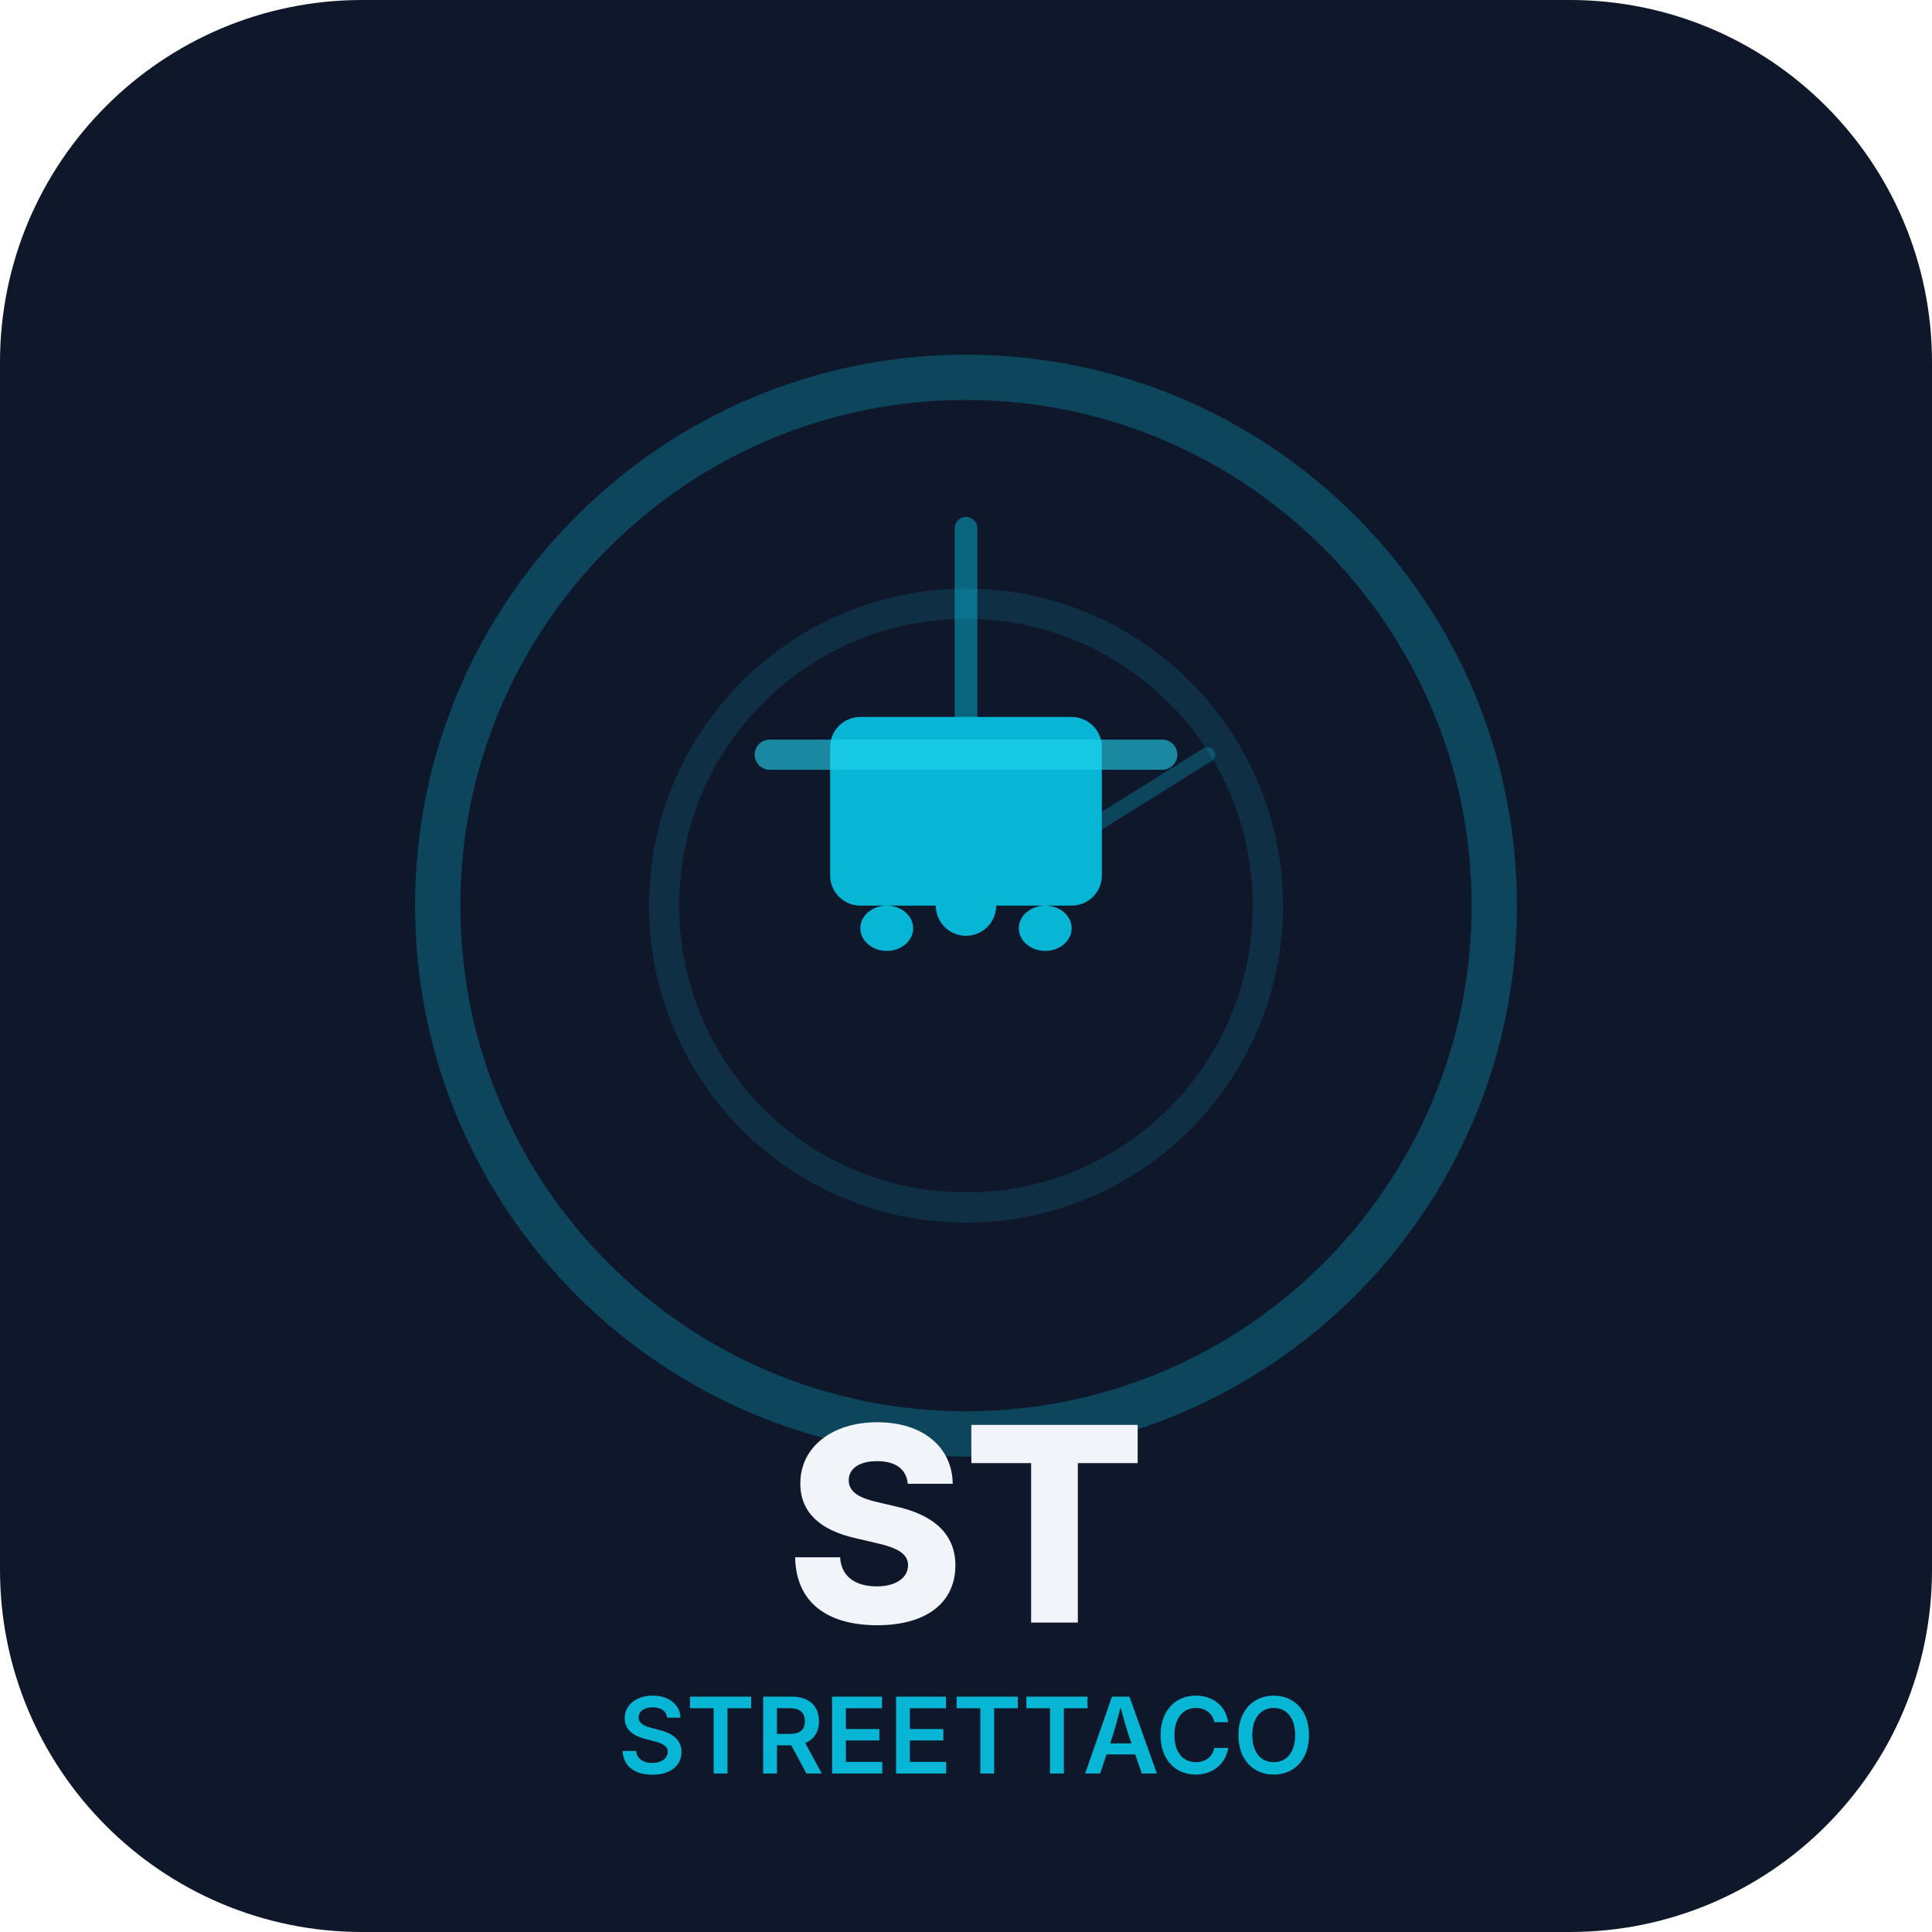
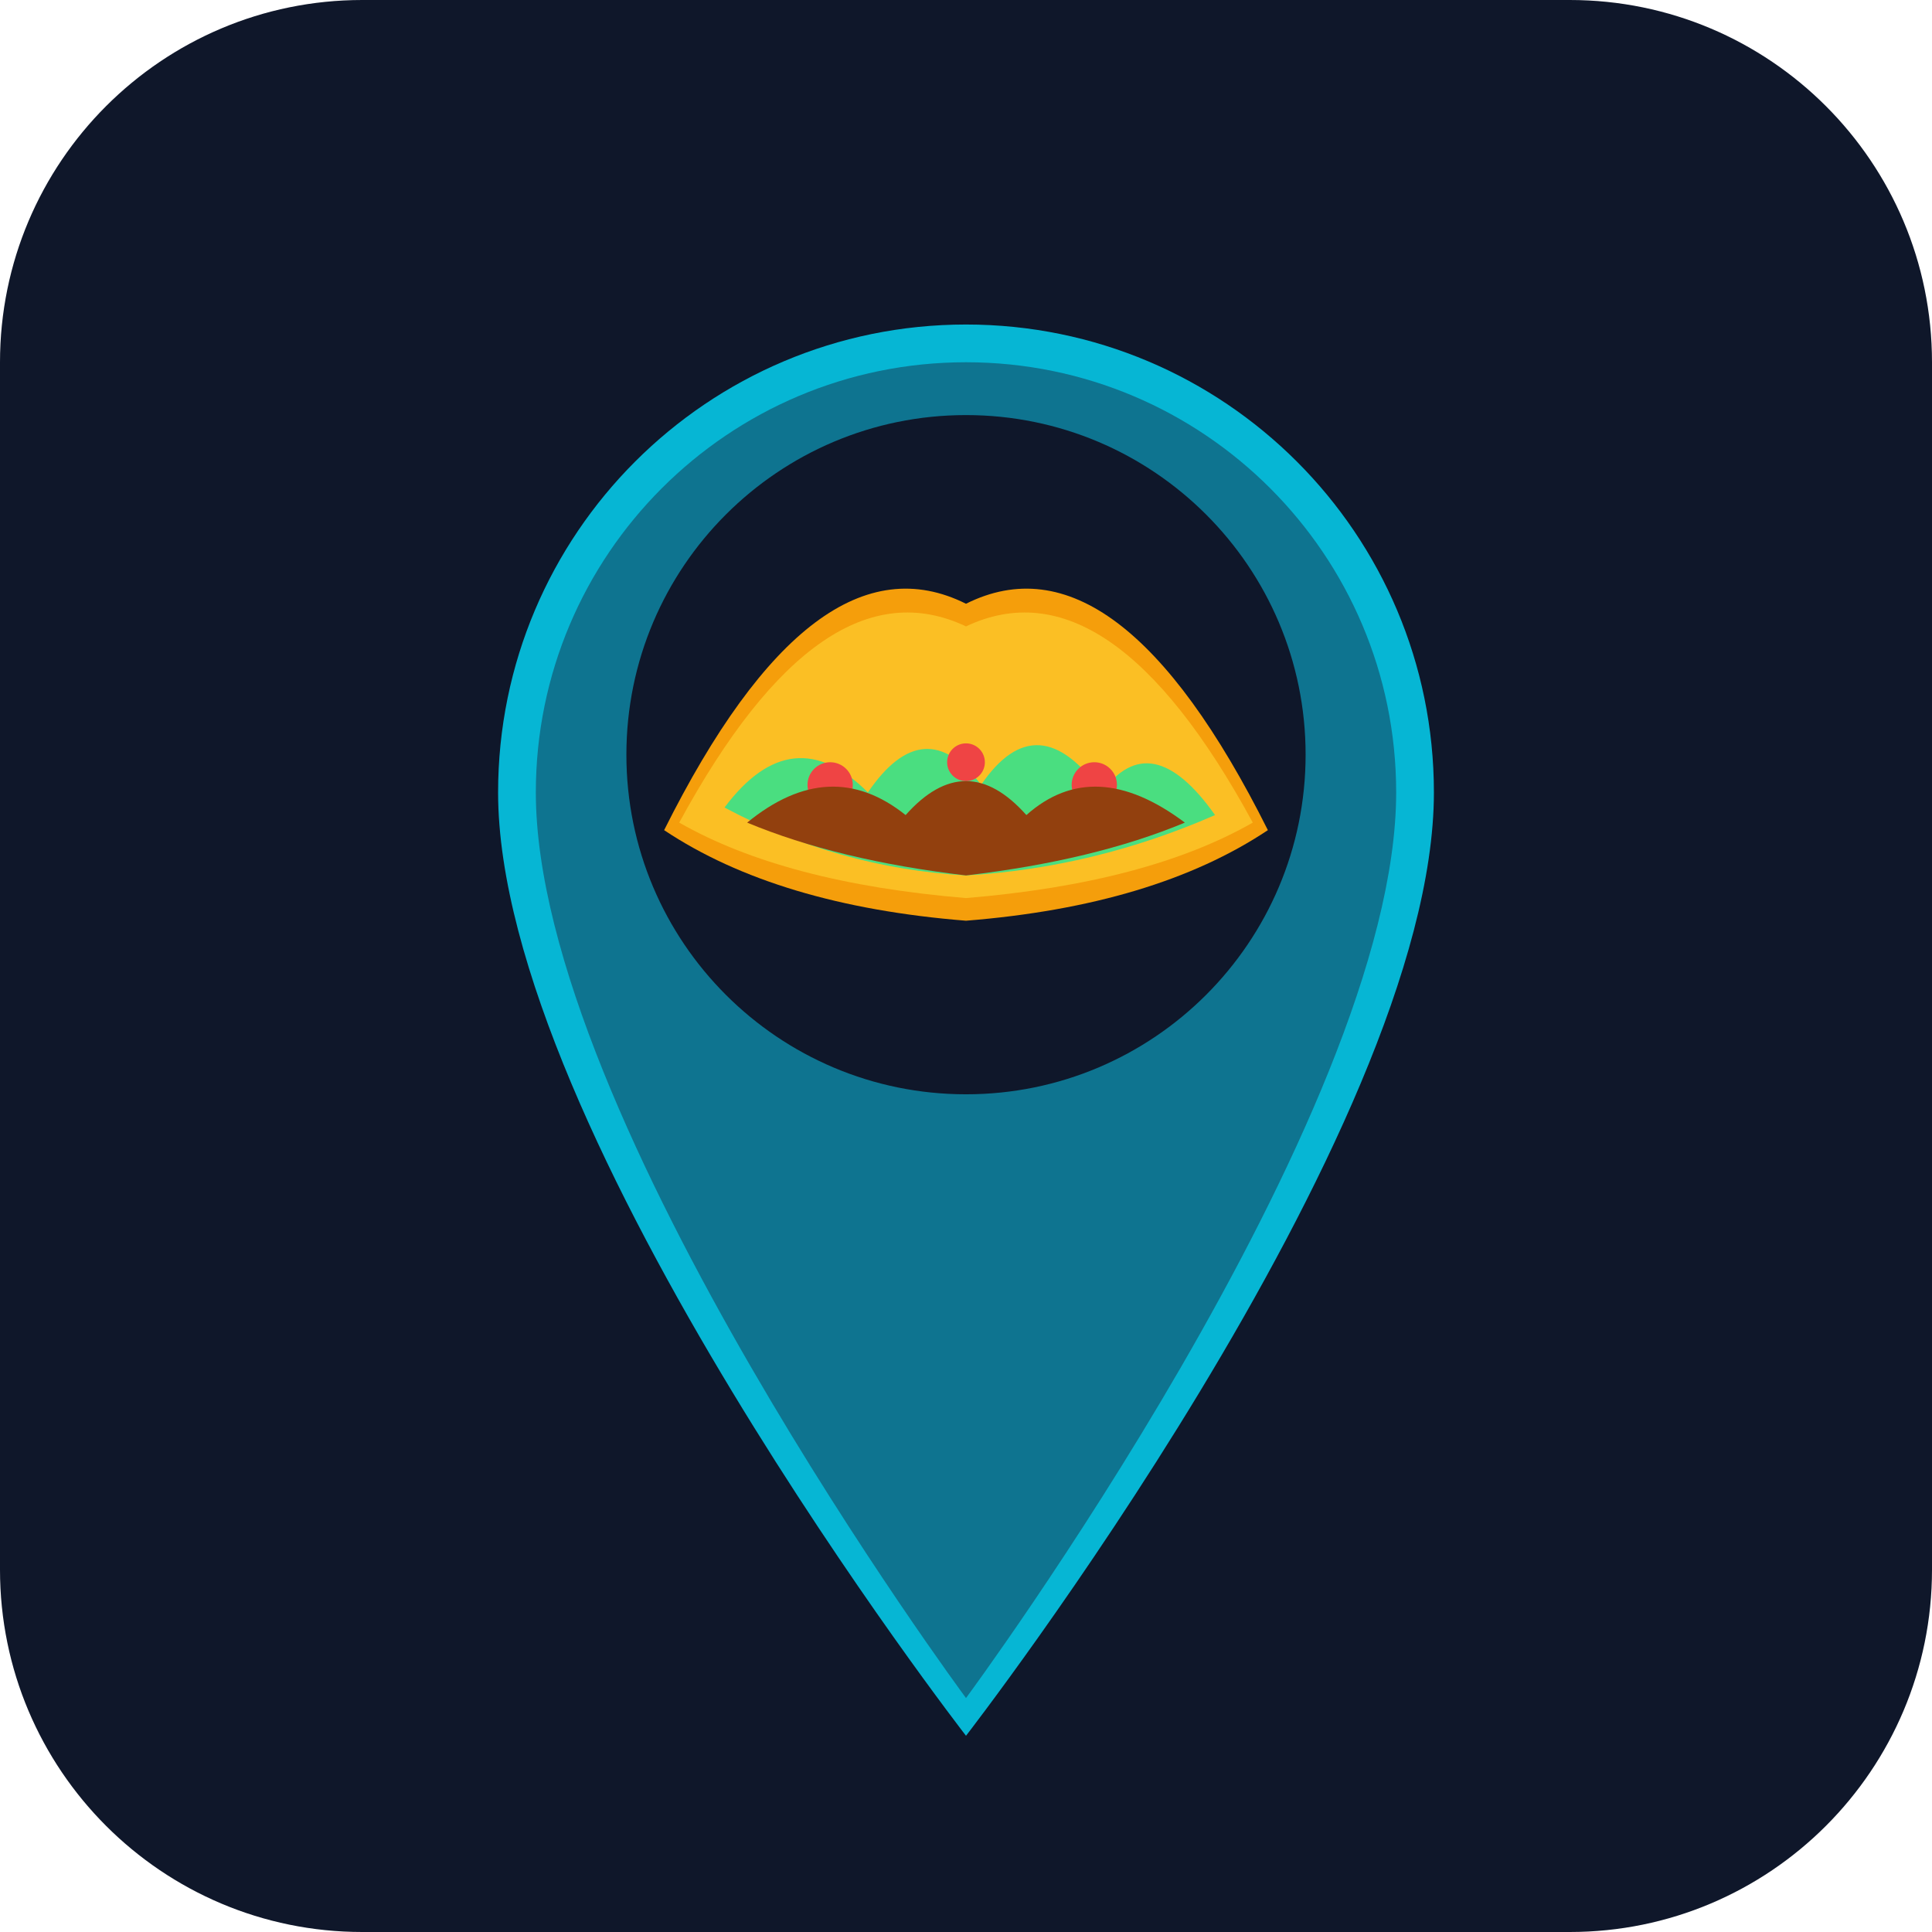
<svg xmlns="http://www.w3.org/2000/svg" width="512" height="512" viewBox="0 0 512 512">
  <rect width="512" height="512" rx="96" fill="#0f172a" />
-   <circle cx="256" cy="240" r="140" fill="none" stroke="#06b6d4" stroke-width="12" opacity="0.3" />
-   <circle cx="256" cy="240" r="80" fill="none" stroke="#06b6d4" stroke-width="8" opacity="0.15" />
-   <circle cx="256" cy="240" r="8" fill="#06b6d4" />
-   <line x1="256" y1="240" x2="256" y2="140" stroke="#06b6d4" stroke-width="6" stroke-linecap="round" opacity="0.5" />
-   <line x1="256" y1="240" x2="320" y2="200" stroke="#06b6d4" stroke-width="4" stroke-linecap="round" opacity="0.3" />
-   <g transform="translate(200, 160)">
-     <rect x="20" y="30" width="72" height="50" rx="8" fill="#06b6d4" />
-     <rect x="28" y="80" width="14" height="12" rx="7" fill="#06b6d4" />
-     <rect x="70" y="80" width="14" height="12" rx="7" fill="#06b6d4" />
-     <rect x="0" y="36" width="112" height="8" rx="4" fill="#22d3ee" opacity="0.6" />
-   </g>
-   <text x="256" y="430" text-anchor="middle" font-family="system-ui, -apple-system, sans-serif" font-weight="800" font-size="72" fill="#f1f5f9">ST</text>
-   <text x="256" y="470" text-anchor="middle" font-family="system-ui, -apple-system, sans-serif" font-weight="600" font-size="28" fill="#06b6d4">STREETTACO</text>
+   <path d="M256 460 C256 460 380 300 380 210 A124 124 0 1 0 132 210 C132 300 256 460 256 460Z" fill="#06b6d4" />
+   <path d="M256 450 C256 450 370 296 370 210 A114 114 0 1 0 142 210 C142 296 256 450 256 450Z" fill="#0e7490" />
+   <circle cx="256" cy="200" r="90" fill="#0f172a" />
+   <path d="M176 220 Q216 140 256 160 Q296 140 336 220 Q306 240 256 244 Q206 240 176 220Z" fill="#f59e0b" />
+   <path d="M180 218 Q218 148 256 166 Q294 148 332 218 Q304 234 256 238 Q208 234 180 218Z" fill="#fbbf24" />
+   <path d="M192 214 Q210 190 230 210 Q245 188 260 208 Q275 186 292 210 Q305 192 322 216 Q290 230 256 232 Q222 230 192 214Z" fill="#4ade80" />
+   <circle cx="220" cy="208" r="6" fill="#ef4444" />
+   <circle cx="256" cy="202" r="5" fill="#ef4444" />
+   <circle cx="290" cy="208" r="6" fill="#ef4444" />
+   <path d="M198 218 Q220 200 240 216 Q256 198 272 216 Q290 200 314 218 Q290 228 256 232 Q222 228 198 218Z" fill="#92400e" />
</svg>
